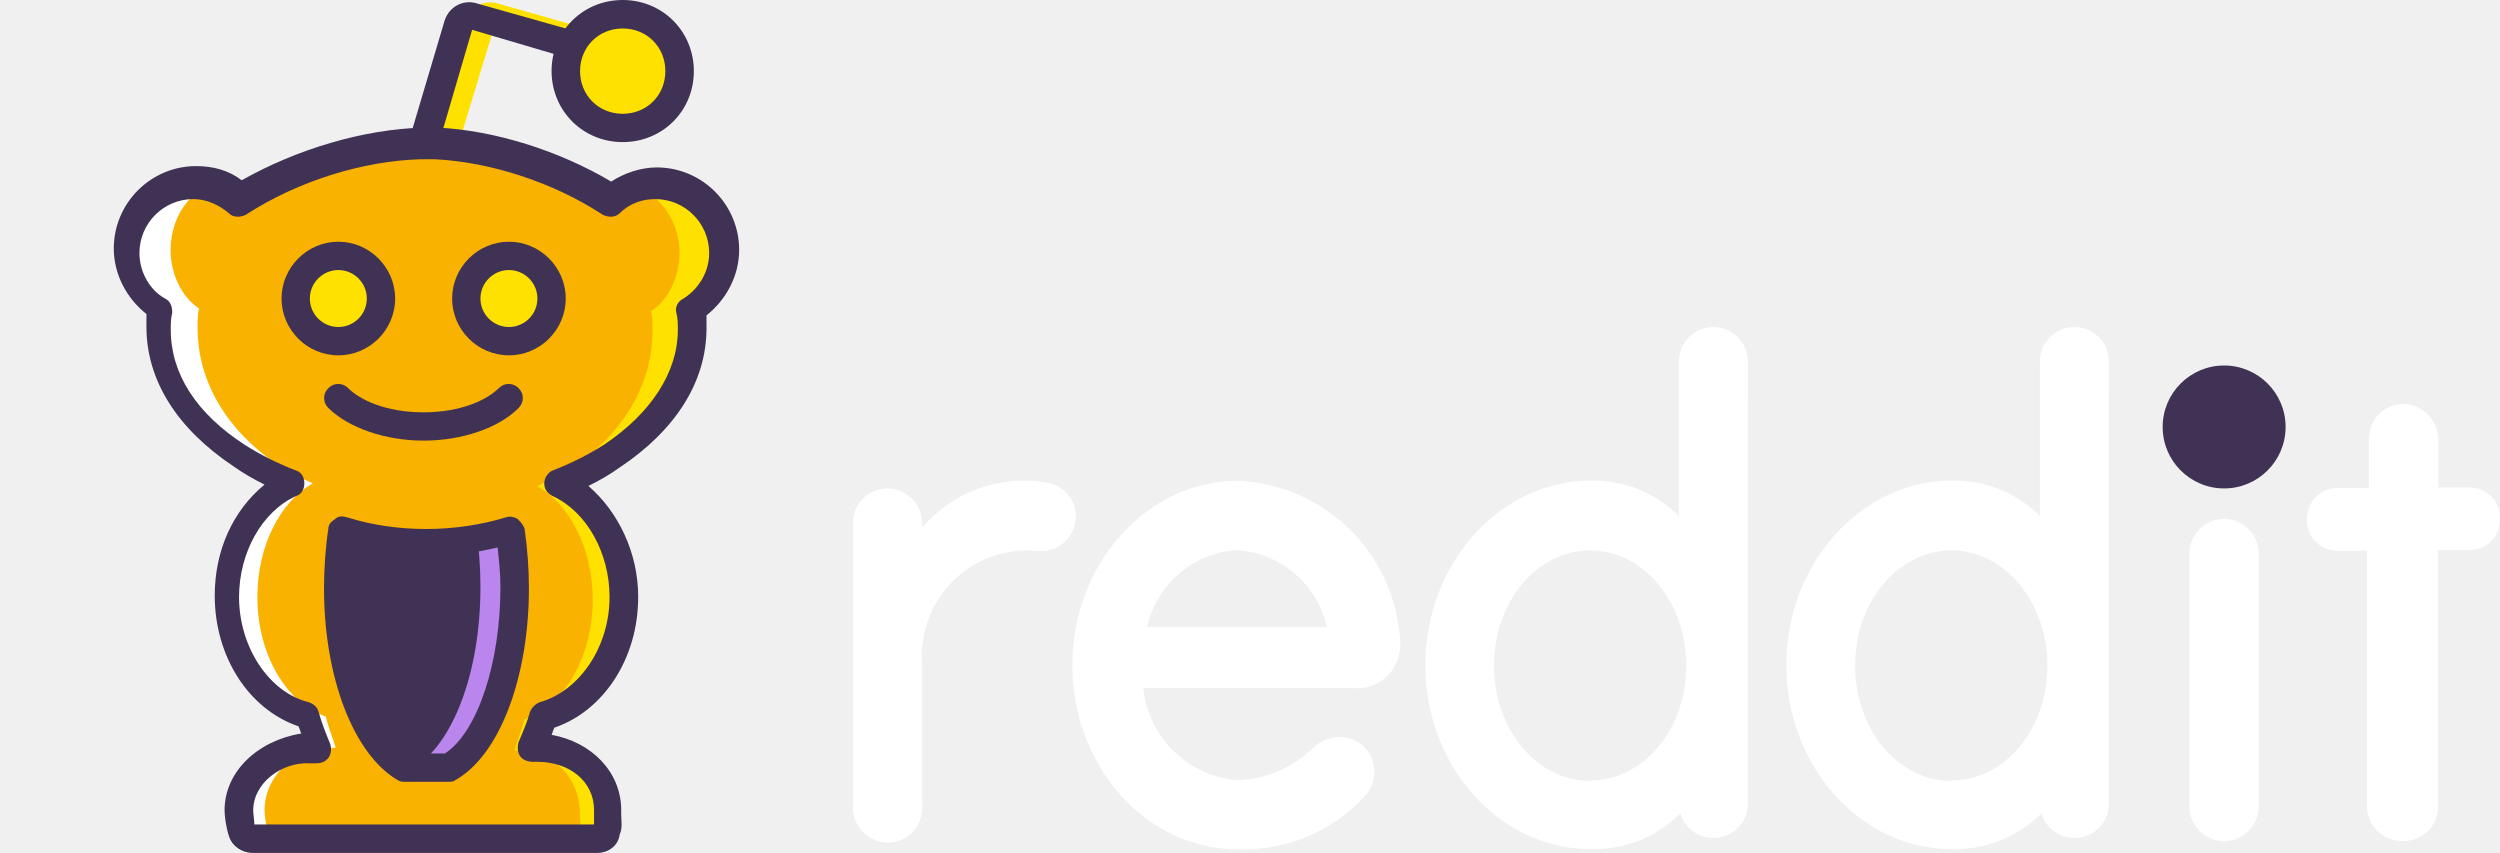
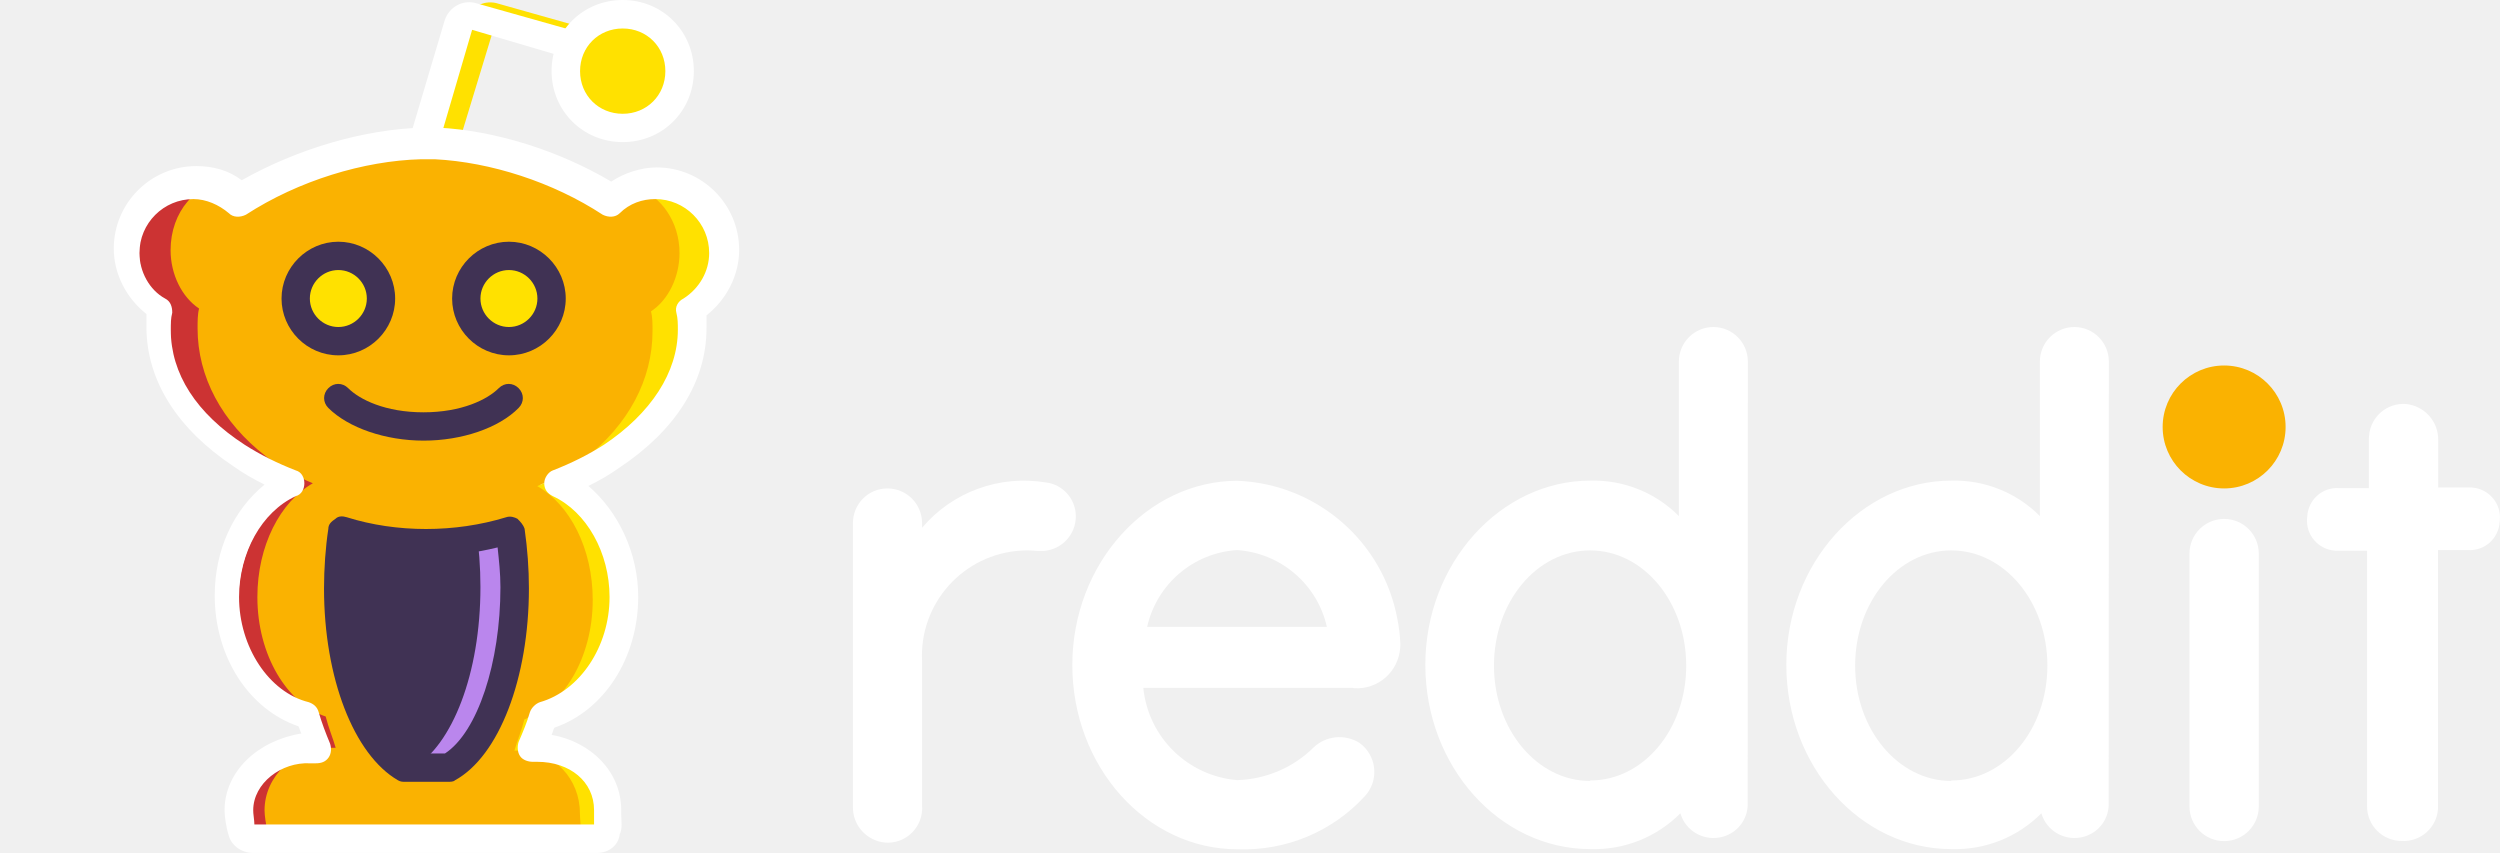
<svg xmlns="http://www.w3.org/2000/svg" version="1.1" id="Layer_1" x="0px" y="0px" viewBox="0 0 1500.7 512" style="enable-background:new 0 0 1500.7 512;" xml:space="preserve">
  <style type="text/css">
- 	.st0{fill:#FFFFFF;}
+ 	.st0{fill:#CC3333;}
	.st1{fill:#FFE100;}
	.st2{fill:#FAB201;}
	.st3{fill:#BA86ED;}
	.st4{fill:#403254;}
+ 	.st5{fill:#FFFFFF;}
</style>
  <path class="st0" d="M168.1,500.1c-0.9-3.4-1.7-9.4-1.7-12.8c0-20.5,17.9-37.5,39.3-37.5c0.9,0,2.6,0,3.4,0c-2.6-6-4.3-12.8-6-18.8  c-23.9-7.7-41-36.7-41-71.7c0-30.7,13.7-57.2,33.3-68.3c-10.2-4.3-19.6-10.2-28.2-16.2c-26.5-20.5-41-47.8-41-76.8  c0-4.3,0-7.7,0.9-11.9c-10.2-6.8-17.1-20.5-17.1-35c0-18.8,11.1-34.1,25.6-39.3c-4.3,0-7.7-0.9-11.1-0.9c-23,0-41,17.9-41,41  c0,14.5,7.7,28.2,19.6,35c-0.9,3.4-0.9,7.7-0.9,11.9c0,29,17.1,56.3,47.8,76.8c10.2,6.8,20.5,11.9,32.4,16.2  c-23,11.1-39.3,37.5-39.3,68.3c0,35,20.5,64,47.8,71.7c2.6,6.8,4.3,12.8,6.8,18.8c-0.9,0-2.6,0-4.3,0c-24.7,0-46.1,17.1-46.1,37.5  c0,3.4,0.9,8.5,1.7,12.8c0.9,2.6,3.4,5.1,6.8,5.1h14.5C170.7,505.2,168.1,502.6,168.1,500.1" />
-   <path class="st1" d="M267.1,93.9c-0.9,0-1.7,0-2.6,0c-4.3-1.7-6.8-6-6-10.2l21.3-71.7c2.6-7.7,10.2-11.9,17.9-10.2l60.6,17.1  c4.3,1.7,6.8,6,6,10.2c-1.7,4.3-6,6.8-10.2,6l-58-17.1l-21.3,70C273.9,91.3,270.5,93.9,267.1,93.9z" />
-   <path class="st2" d="M254.3,85.3c-34.1,0.9-69.1,16.2-93.9,34.1c-6-6.8-14.5-10.2-23-10.2c-19.6,0-35,17.9-35,41  c0,14.5,6.8,28.2,17.1,35c-0.9,3.4-0.9,7.7-0.9,11.9c0,29,14.5,56.3,41,76.8c8.5,6.8,17.9,11.9,28.2,16.2  c-19.6,11.1-33.3,37.5-33.3,68.3c0,35,17.9,64,41,71.7c1.7,6.8,4.3,12.8,6,18.8c-0.9,0-2.6,0-3.4,0c-21.3,0-39.3,17.1-39.3,37.5  c0,3.4,0.9,8.5,1.7,12.8c0.9,2.6,3.4,5.1,6,5.1h177.5c2.6,0,5.1-1.7,6-5.1s0-9.4,0-11.9c0-20.5-15.4-37.5-36.7-37.5  c-0.9,0-1.7,0-2.6,0c2.6-6,4.3-12.8,6-18.8c23.9-7.7,41-36.7,41-71.7c0-30.7-13.7-57.2-33.3-68.3c10.2-4.3,19.6-10.2,28.2-16.2  c26.5-20.5,41-47.8,41-76.8c0-4.3,0-7.7-0.9-11.9c10.2-6.8,17.1-20.5,17.1-35c0-22.2-15.4-41-35-41c-8.5,0-17.1,4.3-23,10.2  C327.7,102.4,294.4,87,262,86.2h-7.7L254.3,85.3L254.3,85.3z" />
+   <path class="st1" d="M267.1,93.9c-0.9,0-1.7,0-2.6,0c-4.3-1.7-6.8-6-6-10.2L279.8,12c2.6-7.7,10.2-11.9,17.9-10.2l60.6,17.1  c4.3,1.7,6.8,6,6,10.2c-1.7,4.3-6,6.8-10.2,6l-58-17.1l-21.3,70C273.9,91.3,270.5,93.9,267.1,93.9z" />
+   <path class="st2" d="M254.3,85.3c-34.1,0.9-69.1,16.2-93.9,34.1c-6-6.8-14.5-10.2-23-10.2c-19.6,0-35,17.9-35,41  c0,14.5,6.8,28.2,17.1,35c-0.9,3.4-0.9,7.7-0.9,11.9c0,29,14.5,56.3,41,76.8c8.5,6.8,17.9,11.9,28.2,16.2  c-19.6,11.1-33.3,37.5-33.3,68.3c0,35,17.9,64,41,71.7c1.7,6.8,4.3,12.8,6,18.8c-0.9,0-2.6,0-3.4,0c-21.3,0-39.3,17.1-39.3,37.5  c0,3.4,0.9,8.5,1.7,12.8c0.9,2.6,3.4,5.1,6,5.1H344c2.6,0,5.1-1.7,6-5.1s0-9.4,0-11.9c0-20.5-15.4-37.5-36.7-37.5  c-0.9,0-1.7,0-2.6,0c2.6-6,4.3-12.8,6-18.8c23.9-7.7,41-36.7,41-71.7c0-30.7-13.7-57.2-33.3-68.3c10.2-4.3,19.6-10.2,28.2-16.2  c26.5-20.5,41-47.8,41-76.8c0-4.3,0-7.7-0.9-11.9c10.2-6.8,17.1-20.5,17.1-35c0-22.2-15.4-41-35-41c-8.5,0-17.1,4.3-23,10.2  C327.7,102.4,294.4,87,262,86.2h-7.7V85.3L254.3,85.3z" />
  <g>
    <path class="st1" d="M433.5,151.9c0-22.2-17.9-41-41-41c-3.4,0-6.8,0.9-10.2,1.7c14.5,5.1,25.6,20.5,25.6,39.3   c0,14.5-6.8,28.2-17.1,35c0.9,3.4,0.9,7.7,0.9,11.9c0,29-14.5,56.3-41,76.8c-8.5,6.8-17.9,11.9-28.2,16.2   c19.6,11.1,33.3,37.5,33.3,68.3c0,35-17.9,64-41,71.7c-1.7,6.8-4.3,12.8-6,18.8c0.9,0,1.7,0,2.6,0c21.3,0,36.7,17.1,36.7,37.5   c0,3.4,0.9,8.5,0,11.9c-0.9,2.6-3.4,5.1-6,5.1h14.5c3.4,0,6-1.7,6.8-5.1c0.9-3.4,0-9.4,0-11.9c0-20.5-17.9-37.5-42.7-37.5   c-0.9,0-1.7,0-2.6,0c2.6-6,5.1-12.8,6.8-18.8c27.3-7.7,47.8-36.7,47.8-71.7c0-30.7-16.2-57.2-39.3-68.3   c11.9-4.3,22.2-10.2,32.4-16.2c30.7-20.5,47.8-47.8,47.8-76.8c0-4.3,0-7.7-0.9-11.9C425,179.2,433.5,166.4,433.5,151.9" />
-     <path class="st1" d="M407.9,42.7c0-18.8-15.4-34.1-34.1-34.1s-34.1,15.4-34.1,34.1s15.4,34.1,34.1,34.1S407.9,61.4,407.9,42.7" />
+     <path class="st1" d="M407.9,42.7c0-18.8-15.4-34.1-34.1-34.1S339.7,24,339.7,42.7s15.4,34.1,34.1,34.1S407.9,61.4,407.9,42.7" />
  </g>
-   <path class="st1" d="M390.8,42.7c0-18.8-11.1-34.1-25.6-34.1s-25.6,15.4-25.6,34.1s11.1,34.1,25.6,34.1S390.8,61.4,390.8,42.7" />
+   <path class="st1" d="M390.8,42.7c0-18.8-11.1-34.1-25.6-34.1S339.6,24,339.6,42.7s11.1,34.1,25.6,34.1S390.8,61.4,390.8,42.7" />
  <g>
    <path class="st1" d="M228.7,179.2c0-14.5-11.1-25.6-25.6-25.6s-25.6,11.1-25.6,25.6s11.1,25.6,25.6,25.6   C217.6,204.8,228.7,193.7,228.7,179.2" />
    <path class="st1" d="M331.1,179.2c0-14.5-11.1-25.6-25.6-25.6s-25.6,11.1-25.6,25.6s11.1,25.6,25.6,25.6S331.1,193.7,331.1,179.2" />
  </g>
  <path class="st3" d="M268.8,460.8h-25.6c-23-13.7-40.1-56.3-40.1-108.4c0-11.9,0.9-23.9,2.6-35c15.4,4.3,32.4,6.8,50.3,6.8  s34.1-2.6,50.3-6.8c1.7,11.1,2.6,23,2.6,35C308.9,404.5,291.8,447.1,268.8,460.8" />
-   <path class="st4" d="M248.3,460.8h-6c-22.2-13.7-39.3-56.3-39.3-108.4c0-11.9,0.9-23.9,2.6-35c15.4,4.3,32.4,6.8,50.3,6.8  c17.9,0,14.5-2.6,29.9-6.8c1.7,11.1,2.6,23,2.6,35C288.4,404.5,271.4,447.1,248.3,460.8" />
+   <path class="st4" d="M248.3,460.8h-6c-22.2-13.7-39.3-56.3-39.3-108.4c0-11.9,0.9-23.9,2.6-35c15.4,4.3,32.4,6.8,50.3,6.8  s14.5-2.6,29.9-6.8c1.7,11.1,2.6,23,2.6,35C288.4,404.5,271.4,447.1,248.3,460.8" />
  <path class="st4" d="M203.1,213.3c-18.8,0-34.1-15.4-34.1-34.1s15.4-34.1,34.1-34.1s34.1,15.4,34.1,34.1S221.9,213.3,203.1,213.3z   M203.1,162.1c-9.4,0-17.1,7.7-17.1,17.1s7.7,17.1,17.1,17.1s17.1-7.7,17.1-17.1S212.5,162.1,203.1,162.1z" />
  <path class="st4" d="M305.5,213.3c-18.8,0-34.1-15.4-34.1-34.1s15.4-34.1,34.1-34.1s34.1,15.4,34.1,34.1S324.3,213.3,305.5,213.3z   M305.5,162.1c-9.4,0-17.1,7.7-17.1,17.1s7.7,17.1,17.1,17.1s17.1-7.7,17.1-17.1S314.9,162.1,305.5,162.1z" />
  <path class="st4" d="M254.3,264.5c-23,0-45.2-7.7-57.2-19.6c-3.4-3.4-3.4-8.5,0-11.9s8.5-3.4,11.9,0c6.8,6.8,22.2,14.5,45.2,14.5  s38.4-7.7,45.2-14.5c3.4-3.4,8.5-3.4,11.9,0s3.4,8.5,0,11.9C299.5,256.9,277.3,264.5,254.3,264.5z" />
-   <path class="st4" d="M358.4,512H151.9c-6.8,0-12.8-4.3-14.5-10.2c-1.7-5.1-2.6-11.9-2.6-15.4c0-23,19.6-41.8,46.1-46.1  c-0.9-1.7-0.9-2.6-1.7-4.3c-29.9-10.2-50.3-41.8-50.3-78.5c0-27.3,11.1-51.2,29.9-66.6c-6.8-3.4-12.8-6.8-18.8-11.1  c-33.3-22.2-52.1-51.2-52.1-83.6c0-2.6,0-5.1,0-7.7c-11.9-9.4-19.6-23.9-19.6-39.3c0-27.3,22.2-49.5,49.5-49.5  c10.2,0,19.6,2.6,27.3,8.5c33.3-18.8,73.4-30.7,109.2-31.6l0,0h8.5c34.1,1.7,72.5,13.7,104.1,32.4c7.7-5.1,17.9-8.5,27.3-8.5  c27.3,0,49.5,22.2,49.5,49.5c0,15.4-7.7,29.9-19.6,39.3c0,2.6,0,5.1,0,7.7c0,32.4-18.8,61.4-52.1,83.6c-6,4.3-11.9,7.7-18.8,11.1  c17.9,15.4,29.9,40.1,29.9,66.6c0,36.7-20.5,68.3-50.3,78.5c-0.9,1.7-0.9,2.6-1.7,4.3c23.9,4.3,41.8,22.2,41.8,45.2  c0,0.9,0,1.7,0,2.6c0,3.4,0.9,8.5-0.9,11.9C371.2,507.7,365.2,512,358.4,512z M152.7,494.9h203.9c0-1.7,0-3.4,0-4.3  c0-1.7,0-2.6,0-4.3c0-17.1-14.5-29-34.1-29c-0.9,0-1.7,0-2.6,0c-2.6,0-6-0.9-7.7-3.4s-1.7-6-0.9-8.5c2.6-6,5.1-11.9,6.8-17.9  c0.9-2.6,3.4-5.1,6-6c23.9-6.8,41.8-33.3,41.8-63.1c0-26.5-13.7-51.2-34.1-60.6c-3.4-1.7-5.1-4.3-5.1-7.7s2.6-6.8,5.1-7.7  c11.1-4.3,21.3-9.4,30.7-15.4c28.2-18.8,44.4-43.5,44.4-69.1c0-3.4,0-6.8-0.9-10.2c-0.9-3.4,0.9-6.8,4.3-8.5  c9.4-6,15.4-16.2,15.4-27.3c0-17.9-14.5-32.4-32.4-32.4c-7.7,0-15.4,2.6-21.3,8.5c-2.6,2.6-6.8,2.6-10.2,0.9  c-29.9-19.6-67.4-31.6-100.7-33.3h-8.5c-34.1,0.9-73.4,12.8-105,33.3c-3.4,1.7-7.7,1.7-10.2-0.9c-6-5.1-13.7-8.5-21.3-8.5  c-17.9,0-32.4,14.5-32.4,32.4c0,11.1,6,22.2,15.4,27.3c3.4,1.7,4.3,5.1,4.3,8.5c-0.9,3.4-0.9,6.8-0.9,10.2  c0,26.5,15.4,50.3,44.4,69.1c9.4,6,19.6,11.1,30.7,15.4c3.4,0.9,5.1,4.3,5.1,7.7s-1.7,6.8-5.1,7.7c-20.5,9.4-34.1,34.1-34.1,60.6  c0,29.9,17.9,57.2,41.8,63.1c2.6,0.9,5.1,2.6,6,6c1.7,6,4.3,12.8,6.8,18.8c0.9,2.6,0.9,6-0.9,8.5s-4.3,3.4-7.7,3.4  c-0.9,0-2.6,0-3.4,0c-17.1-0.9-34.1,11.9-34.1,28.2C151.9,488.1,152.7,492.4,152.7,494.9z" />
-   <path class="st4" d="M254.3,93.9c-0.9,0-1.7,0-2.6,0c-4.3-1.7-6.8-6-6-10.2l21.3-71.7C269.7,4.3,277.3,0,285,1.7l60.6,17.1  c4.3,1.7,6.8,6,6,10.2c-1.7,4.3-6,6.8-10.2,6l-58-17.1l-20.5,70C261.1,91.3,257.7,93.9,254.3,93.9z" />
-   <path class="st4" d="M373.8,85.3c-23.9,0-42.7-18.8-42.7-42.7S349.9,0,373.8,0s42.7,18.8,42.7,42.7S397.7,85.3,373.8,85.3z   M373.8,17.1c-14.5,0-25.6,11.1-25.6,25.6s11.1,25.6,25.6,25.6c14.5,0,25.6-11.1,25.6-25.6S388.3,17.1,373.8,17.1z" />
+   <path class="st5" d="M358.4,512H151.9c-6.8,0-12.8-4.3-14.5-10.2c-1.7-5.1-2.6-11.9-2.6-15.4c0-23,19.6-41.8,46.1-46.1  c-0.9-1.7-0.9-2.6-1.7-4.3c-29.9-10.2-50.3-41.8-50.3-78.5c0-27.3,11.1-51.2,29.9-66.6c-6.8-3.4-12.8-6.8-18.8-11.1  c-33.3-22.2-52.1-51.2-52.1-83.6c0-2.6,0-5.1,0-7.7c-11.9-9.4-19.6-23.9-19.6-39.3c0-27.3,22.2-49.5,49.5-49.5  c10.2,0,19.6,2.6,27.3,8.5c33.3-18.8,73.4-30.7,109.2-31.6l0,0h8.5c34.1,1.7,72.5,13.7,104.1,32.4c7.7-5.1,17.9-8.5,27.3-8.5  c27.3,0,49.5,22.2,49.5,49.5c0,15.4-7.7,29.9-19.6,39.3c0,2.6,0,5.1,0,7.7c0,32.4-18.8,61.4-52.1,83.6c-6,4.3-11.9,7.7-18.8,11.1  c17.9,15.4,29.9,40.1,29.9,66.6c0,36.7-20.5,68.3-50.3,78.5c-0.9,1.7-0.9,2.6-1.7,4.3c23.9,4.3,41.8,22.2,41.8,45.2  c0,0.9,0,1.7,0,2.6c0,3.4,0.9,8.5-0.9,11.9C371.2,507.7,365.2,512,358.4,512z M152.7,494.9h203.9c0-1.7,0-3.4,0-4.3  c0-1.7,0-2.6,0-4.3c0-17.1-14.5-29-34.1-29c-0.9,0-1.7,0-2.6,0c-2.6,0-6-0.9-7.7-3.4s-1.7-6-0.9-8.5c2.6-6,5.1-11.9,6.8-17.9  c0.9-2.6,3.4-5.1,6-6c23.9-6.8,41.8-33.3,41.8-63.1c0-26.5-13.7-51.2-34.1-60.6c-3.4-1.7-5.1-4.3-5.1-7.7s2.6-6.8,5.1-7.7  c11.1-4.3,21.3-9.4,30.7-15.4c28.2-18.8,44.4-43.5,44.4-69.1c0-3.4,0-6.8-0.9-10.2s0.9-6.8,4.3-8.5c9.4-6,15.4-16.2,15.4-27.3  c0-17.9-14.5-32.4-32.4-32.4c-7.7,0-15.4,2.6-21.3,8.5c-2.6,2.6-6.8,2.6-10.2,0.9c-29.9-19.6-67.4-31.6-100.7-33.3h-8.5  c-34.1,0.9-73.4,12.8-105,33.3c-3.4,1.7-7.7,1.7-10.2-0.9c-6-5.1-13.7-8.5-21.3-8.5c-17.9,0-32.4,14.5-32.4,32.4  c0,11.1,6,22.2,15.4,27.3c3.4,1.7,4.3,5.1,4.3,8.5c-0.9,3.4-0.9,6.8-0.9,10.2c0,26.5,15.4,50.3,44.4,69.1c9.4,6,19.6,11.1,30.7,15.4  c3.4,0.9,5.1,4.3,5.1,7.7s-1.7,6.8-5.1,7.7c-20.5,9.4-34.1,34.1-34.1,60.6c0,29.9,17.9,57.2,41.8,63.1c2.6,0.9,5.1,2.6,6,6  c1.7,6,4.3,12.8,6.8,18.8c0.9,2.6,0.9,6-0.9,8.5s-4.3,3.4-7.7,3.4c-0.9,0-2.6,0-3.4,0c-17.1-0.9-34.1,11.9-34.1,28.2  C151.9,488.1,152.7,492.4,152.7,494.9z" />
+   <path class="st5" d="M254.3,93.9c-0.9,0-1.7,0-2.6,0c-4.3-1.7-6.8-6-6-10.2L267,12c2.7-7.7,10.3-12,18-10.3l60.6,17.1  c4.3,1.7,6.8,6,6,10.2c-1.7,4.3-6,6.8-10.2,6l-58-17.1l-20.5,70C261.1,91.3,257.7,93.9,254.3,93.9z" />
+   <path class="st5" d="M373.8,85.3c-23.9,0-42.7-18.8-42.7-42.7S349.9,0,373.8,0s42.7,18.8,42.7,42.7S397.7,85.3,373.8,85.3z   M373.8,17.1c-14.5,0-25.6,11.1-25.6,25.6s11.1,25.6,25.6,25.6s25.6-11.1,25.6-25.6S388.3,17.1,373.8,17.1z" />
  <path class="st4" d="M268.8,469.3h-25.6c-1.7,0-2.6,0-4.3-0.9c-26.5-15.4-44.4-61.4-44.4-115.2c0-11.9,0.9-24.7,2.6-35.8  c0-2.6,1.7-4.3,4.3-6c1.7-1.7,4.3-1.7,6.8-0.9c29.9,9.4,64.9,9.4,95.6,0c2.6-0.9,5.1,0,6.8,0.9c1.7,1.7,3.4,3.4,4.3,6  c1.7,11.9,2.6,23.9,2.6,35.8c0,53.8-17.9,100.7-44.4,115.2C272.2,469.3,270.5,469.3,268.8,469.3z M245.8,452.3h21.3  c19.6-12.8,33.3-54.6,33.3-99.8c0-8.5-0.9-16.2-1.7-23.9c-27.3,6.8-58,6.8-85.3,0c-0.9,7.7-1.7,16.2-1.7,23.9  C212.5,397.7,226.1,439.5,245.8,452.3z" />
-   <circle class="st4" cx="1335.1" cy="256.3" r="36.9" />
-   <path class="st0" d="M812.8,413.1c14.3,1,26.6-9.8,27.7-24.1c0.1-0.8,0.1-1.7,0.1-2.6c-0.2-5-0.8-10-1.8-14.9  c-8.7-46.7-48.6-81-96-82.9c-54,0-99.1,49.6-99.1,110.6s44.4,110.6,99.1,110.6c29,1.1,57.1-10.6,76.6-32c8-8.7,7.3-22.3-1.4-30.3  c-0.7-0.6-1.3-1.1-2-1.6c-8.7-5.4-20.1-4.3-27.5,2.8c-12.2,12.1-28.5,19-45.7,19.6c-29.7-2.4-53.5-25.6-56.5-55.4H812L812.8,413.1z   M742.5,330.2c26.2,1.7,48.2,20.4,54,46.1H688.6C694.4,350.6,716.3,331.9,742.5,330.2z" />
-   <path class="st0" d="M645.8,310c0-10.4-7.7-19.2-18-20.4c-27.8-4.6-56,5.6-74.3,27.2V314c0-11.5-9.3-20.8-20.8-20.8  S512,302.5,512,314v170.2c-0.3,11.2,8.3,20.6,19.4,21.6c11.4,0.8,21.3-7.8,22.1-19.2c0.1-0.8,0.1-1.6,0-2.4v-87.3  c-1.8-34.8,24.9-64.5,59.7-66.4c3.1-0.2,6.3-0.1,9.3,0.2h4.2C637.5,329.8,645.8,320.8,645.8,310z" />
-   <path class="st0" d="M1355.9,332.3c0-11.5-9.3-20.8-20.8-20.8c-11.5,0-20.8,9.3-20.8,20.8l0,0v151.8c0,11.5,9.3,20.8,20.8,20.8  c11.5,0,20.8-9.3,20.8-20.8V332.3z" />
-   <path class="st0" d="M1049.2,217c0-11.4-9.3-20.7-20.7-20.7l0,0l0,0c-11.4,0-20.7,9.3-20.7,20.7v92.8c-14-14.1-33.2-21.8-53.1-21.3  c-54,0-99.1,49.6-99.1,110.6s44.5,110.6,99.1,110.6c20.2,0.6,39.7-7.1,54-21.5c3.2,11,14.7,17.2,25.7,14c8.3-2.4,14.2-9.7,14.7-18.4  L1049.2,217L1049.2,217z M954.5,468.8c-31.8,0-57.7-30.9-57.7-69.2s25.7-69.2,57.7-69.2c32,0,57.7,30.9,57.7,69.2  s-25.7,68.9-57.6,68.9L954.5,468.8z" />
-   <path class="st0" d="M1265.9,217c0-11.4-9.3-20.7-20.7-20.7l0,0c-11.4,0-20.7,9.3-20.7,20.7l0,0v92.8c-14-14.1-33.2-21.8-53.1-21.3  c-54,0-99.1,49.6-99.1,110.6s44.5,110.6,99.1,110.6c20.2,0.6,39.7-7.1,54-21.5c3.2,11,14.7,17.2,25.7,14c8.3-2.4,14.2-9.7,14.7-18.4  L1265.9,217L1265.9,217z M1171.3,468.8c-31.8,0-57.7-30.9-57.7-69.2s25.7-69.2,57.7-69.2s57.7,30.9,57.7,69.2s-25.7,68.9-57.6,68.9  L1171.3,468.8z" />
-   <path class="st0" d="M1463.5,484.1V330.2h18c10,0.6,18.4-7,19-16.9c0-0.3,0.1-0.7,0.1-1.1c0.9-9.9-6.5-18.6-16.3-19.5  c-0.5-0.1-1.1-0.1-1.7-0.1h-19V264c0.1-11.1-8.3-20.4-19.4-21.5c-11.4-0.8-21.3,7.8-22.1,19.2c-0.1,0.5-0.1,1-0.1,1.5V293h-18  c-10-0.6-18.4,7-19,16.9c0,0.3-0.1,0.7-0.1,1.1c-0.9,9.9,6.5,18.6,16.3,19.5c0.5,0.1,1.1,0.1,1.7,0.1h18v153.5  c0,11.4,9.3,20.7,20.7,20.7l0,0l0,0c11.4,0.7,21.2-8,21.9-19.4C1463.5,485,1463.5,484.5,1463.5,484.1z" />
+   <circle class="st2" cx="1335.1" cy="256.3" r="36.9" />
+   <path class="st5" d="M812.8,413.1c14.3,1,26.6-9.8,27.7-24.1c0.1-0.8,0.1-1.7,0.1-2.6c-0.2-5-0.8-10-1.8-14.9  c-8.7-46.7-48.6-81-96-82.9c-54,0-99.1,49.6-99.1,110.6s44.4,110.6,99.1,110.6c29,1.1,57.1-10.6,76.6-32c8-8.7,7.3-22.3-1.4-30.3  c-0.7-0.6-1.3-1.1-2-1.6c-8.7-5.4-20.1-4.3-27.5,2.8c-12.2,12.1-28.5,19-45.7,19.6c-29.7-2.4-53.5-25.6-56.5-55.4H812L812.8,413.1z   M742.5,330.2c26.2,1.7,48.2,20.4,54,46.1H688.6C694.4,350.6,716.3,331.9,742.5,330.2z" />
+   <path class="st5" d="M645.8,310c0-10.4-7.7-19.2-18-20.4c-27.8-4.6-56,5.6-74.3,27.2V314c0-11.5-9.3-20.8-20.8-20.8  S512,302.5,512,314v170.2c-0.3,11.2,8.3,20.6,19.4,21.6c11.4,0.8,21.3-7.8,22.1-19.2c0.1-0.8,0.1-1.6,0-2.4v-87.3  c-1.8-34.8,24.9-64.5,59.7-66.4c3.1-0.2,6.3-0.1,9.3,0.2h4.2C637.5,329.8,645.8,320.8,645.8,310z" />
+   <path class="st5" d="M1355.9,332.3c0-11.5-9.3-20.8-20.8-20.8s-20.8,9.3-20.8,20.8l0,0v151.8c0,11.5,9.3,20.8,20.8,20.8  s20.8-9.3,20.8-20.8V332.3z" />
+   <path class="st5" d="M1049.2,217c0-11.4-9.3-20.7-20.7-20.7l0,0l0,0c-11.4,0-20.7,9.3-20.7,20.7v92.8c-14-14.1-33.2-21.8-53.1-21.3  c-54,0-99.1,49.6-99.1,110.6s44.5,110.6,99.1,110.6c20.2,0.6,39.7-7.1,54-21.5c3.2,11,14.7,17.2,25.7,14c8.3-2.4,14.2-9.7,14.7-18.4  L1049.2,217L1049.2,217z M954.5,468.8c-31.8,0-57.7-30.9-57.7-69.2s25.7-69.2,57.7-69.2s57.7,30.9,57.7,69.2s-25.7,68.9-57.6,68.9  L954.5,468.8z" />
+   <path class="st5" d="M1265.9,217c0-11.4-9.3-20.7-20.7-20.7l0,0c-11.4,0-20.7,9.3-20.7,20.7l0,0v92.8c-14-14.1-33.2-21.8-53.1-21.3  c-54,0-99.1,49.6-99.1,110.6s44.5,110.6,99.1,110.6c20.2,0.6,39.7-7.1,54-21.5c3.2,11,14.7,17.2,25.7,14c8.3-2.4,14.2-9.7,14.7-18.4  L1265.9,217L1265.9,217z M1171.3,468.8c-31.8,0-57.7-30.9-57.7-69.2s25.7-69.2,57.7-69.2s57.7,30.9,57.7,69.2s-25.7,68.9-57.6,68.9  L1171.3,468.8z" />
+   <path class="st5" d="M1463.5,484.1V330.2h18c10,0.6,18.4-7,19-16.9c0-0.3,0.1-0.7,0.1-1.1c0.9-9.9-6.5-18.6-16.3-19.5  c-0.5-0.1-1.1-0.1-1.7-0.1h-19V264c0.1-11.1-8.3-20.4-19.4-21.5c-11.4-0.8-21.3,7.8-22.1,19.2c-0.1,0.5-0.1,1-0.1,1.5V293h-18  c-10-0.6-18.4,7-19,16.9c0,0.3-0.1,0.7-0.1,1.1c-0.9,9.9,6.5,18.6,16.3,19.5c0.5,0.1,1.1,0.1,1.7,0.1h18v153.5  c0,11.4,9.3,20.7,20.7,20.7l0,0l0,0c11.4,0.7,21.2-8,21.9-19.4C1463.5,485,1463.5,484.5,1463.5,484.1z" />
</svg>
